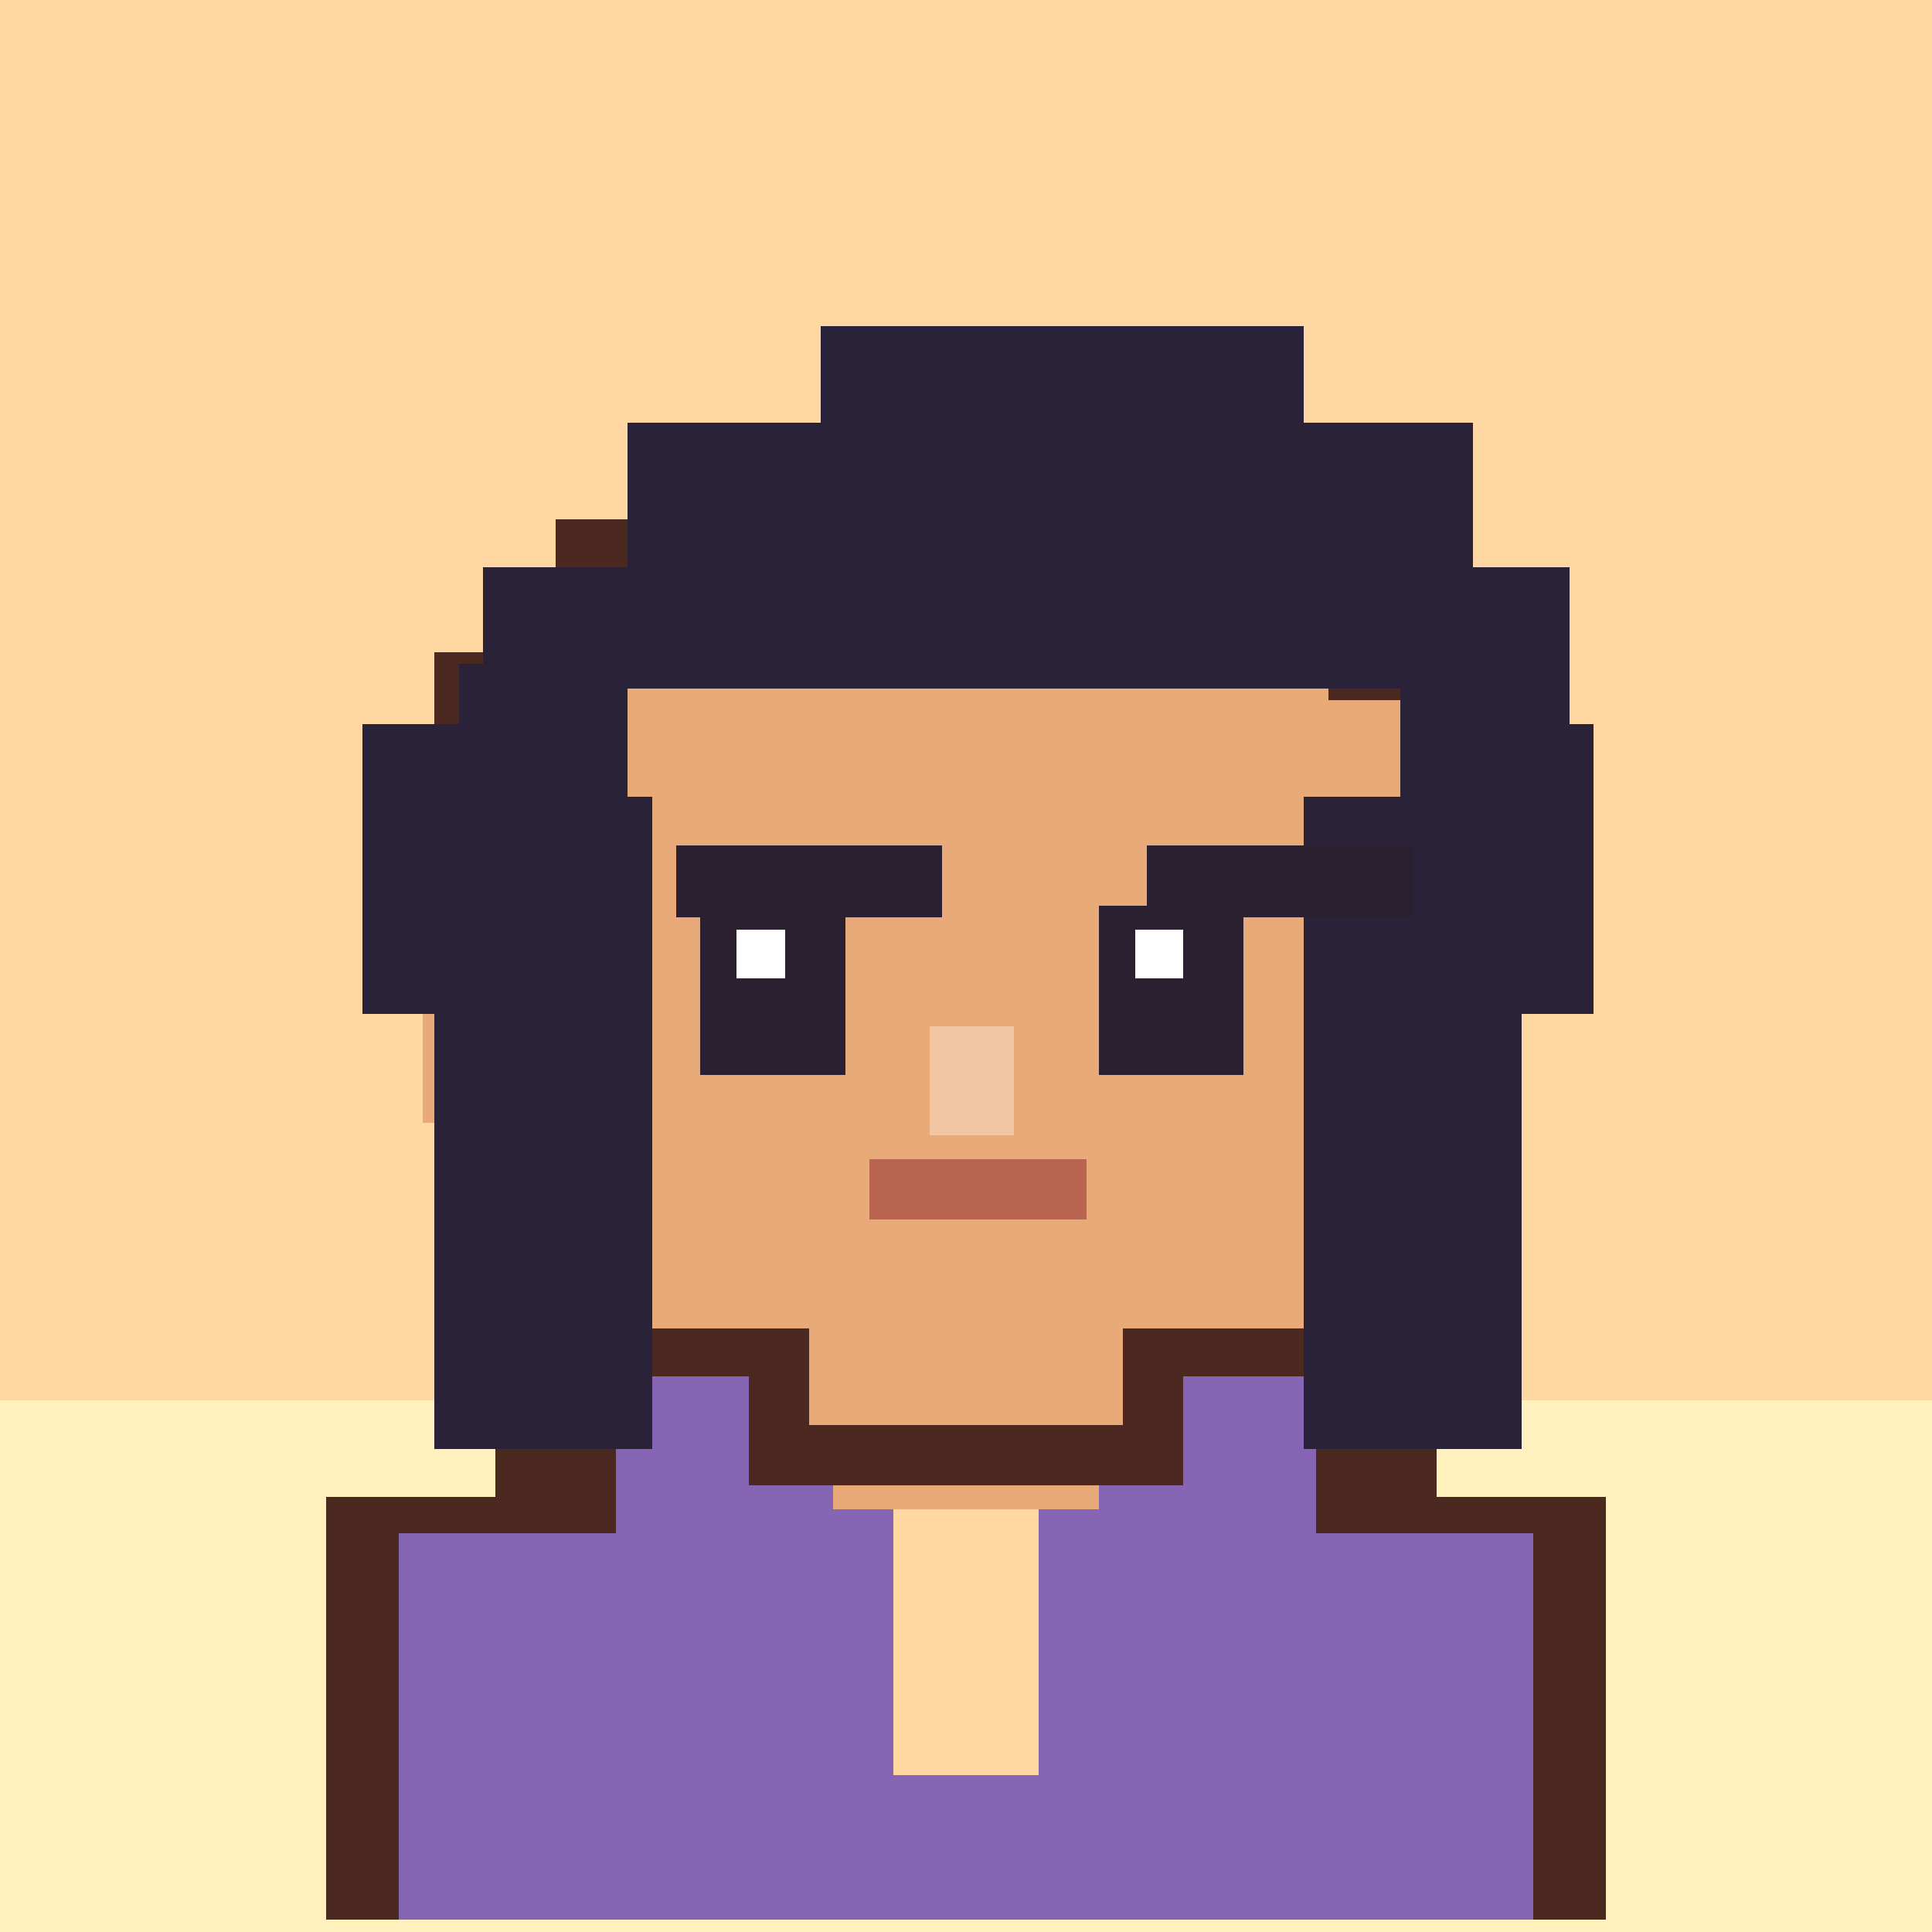
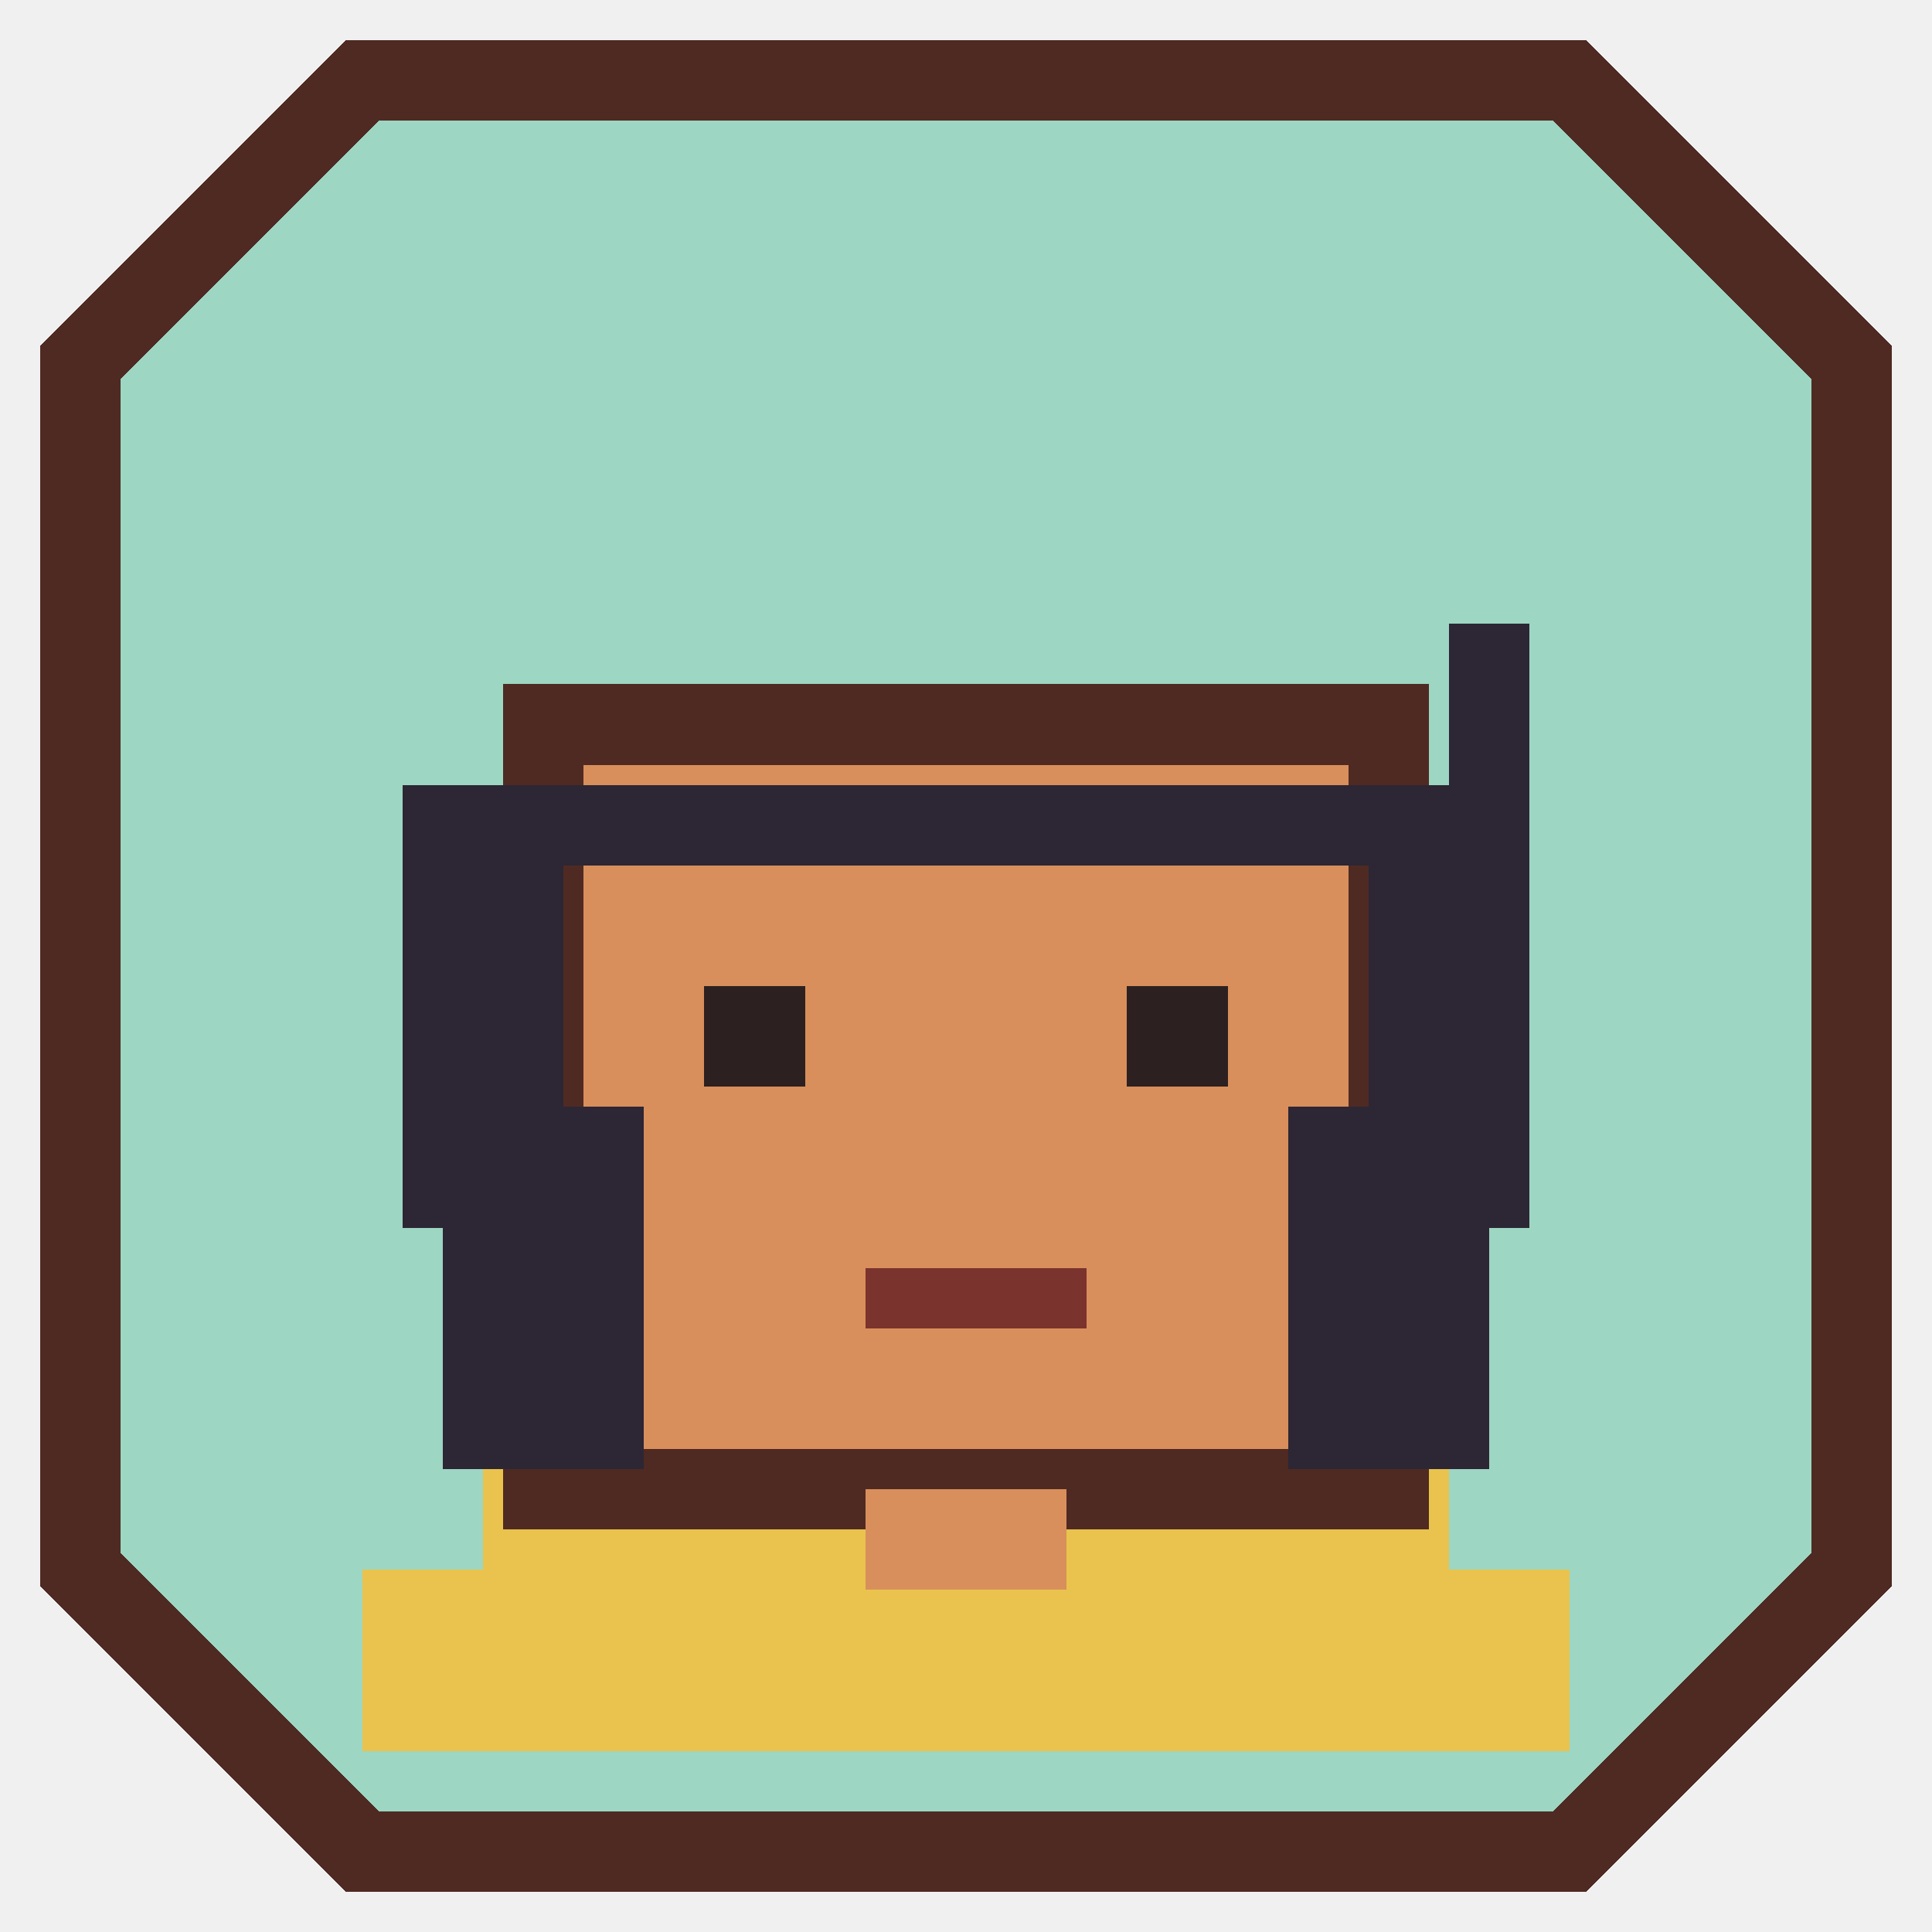
- <svg xmlns="http://www.w3.org/2000/svg" viewBox="0 0 160 160" shape-rendering="crispEdges">
-   <path fill="#ffd7a2" d="M0 0h160v160H0z" />
-   <path fill="#fff1bd" d="M0 116h160v44H0z" />
-   <path fill="#4b2921" d="M27 159v-35h14v-16h78v16h14v35z" />
-   <path fill="#8665b5" d="M33 159v-32h18v-14h58v14h18v32z" />
-   <path fill="#ffd7a2" d="M74 113h12v34H74z" />
-   <path fill="#e8aa79" d="M69 103h22v22H69zM35 68h17v25H35zm73 0h18v25h-18z" />
-   <path fill="#4b2921" d="M46 43h68v11h10v47h-10v13H98v9H62v-9H46v-13H36V54h10z" />
-   <path fill="#e8aa79" d="M50 48h60v10h10v40h-12v12H93v8H67v-8H52V98H42V58h8z" />
-   <path fill="#292239" d="M40 47h12V35h16V27h40v8h14v12h8v35h-14V57H52v25H38V55h2z" />
-   <path fill="#292239" d="M38 66h16v54H36V84h-6V60h8zm70 0h16v-6h8v24h-6v36h-18z" />
-   <path fill="#2a2030" d="M56 70h22v6H56zm39 0h22v6H95z" />
-   <path fill="#2a2030" d="M58 75h12v14H58zm33 0h12v14H91z" />
-   <path fill="#fff" d="M61 77h4v4h-4zm33 0h4v4h-4z" />
-   <path fill="#b86451" d="M72 96h18v5H72z" />
-   <path fill="#f3c6a3" d="M77 85h7v9h-7z" />
+ <svg xmlns="http://www.w3.org/2000/svg" viewBox="0 0 96 96" shape-rendering="crispEdges">
+   <path fill="#9DD6C2" stroke="#4F2A22" stroke-width="4" d="M18 4h60l14 14v60L78 92H18L4 78V18z" />
+   <rect x="24" y="70" width="48" height="17" fill="#E9C34D" />
+   <rect x="18" y="78" width="60" height="9" fill="#E9C34D" />
+   <rect x="27" y="36" width="42" height="38" fill="#D88F5B" stroke="#4F2A22" stroke-width="4" />
+   <path fill="#2D2634" d="M24 31h48v8H20v22h8V43h40v18h8V31z" />
+   <rect x="22" y="55" width="10" height="18" fill="#2D2634" />
+   <rect x="64" y="55" width="10" height="18" fill="#2D2634" />
+   <rect x="35" y="49" width="5" height="5" fill="#2D2020" />
+   <rect x="56" y="49" width="5" height="5" fill="#2D2020" />
+   <rect x="43" y="63" width="11" height="3" fill="#7A332D" />
+   <rect x="43" y="74" width="10" height="5" fill="#D88F5B" />
</svg>
